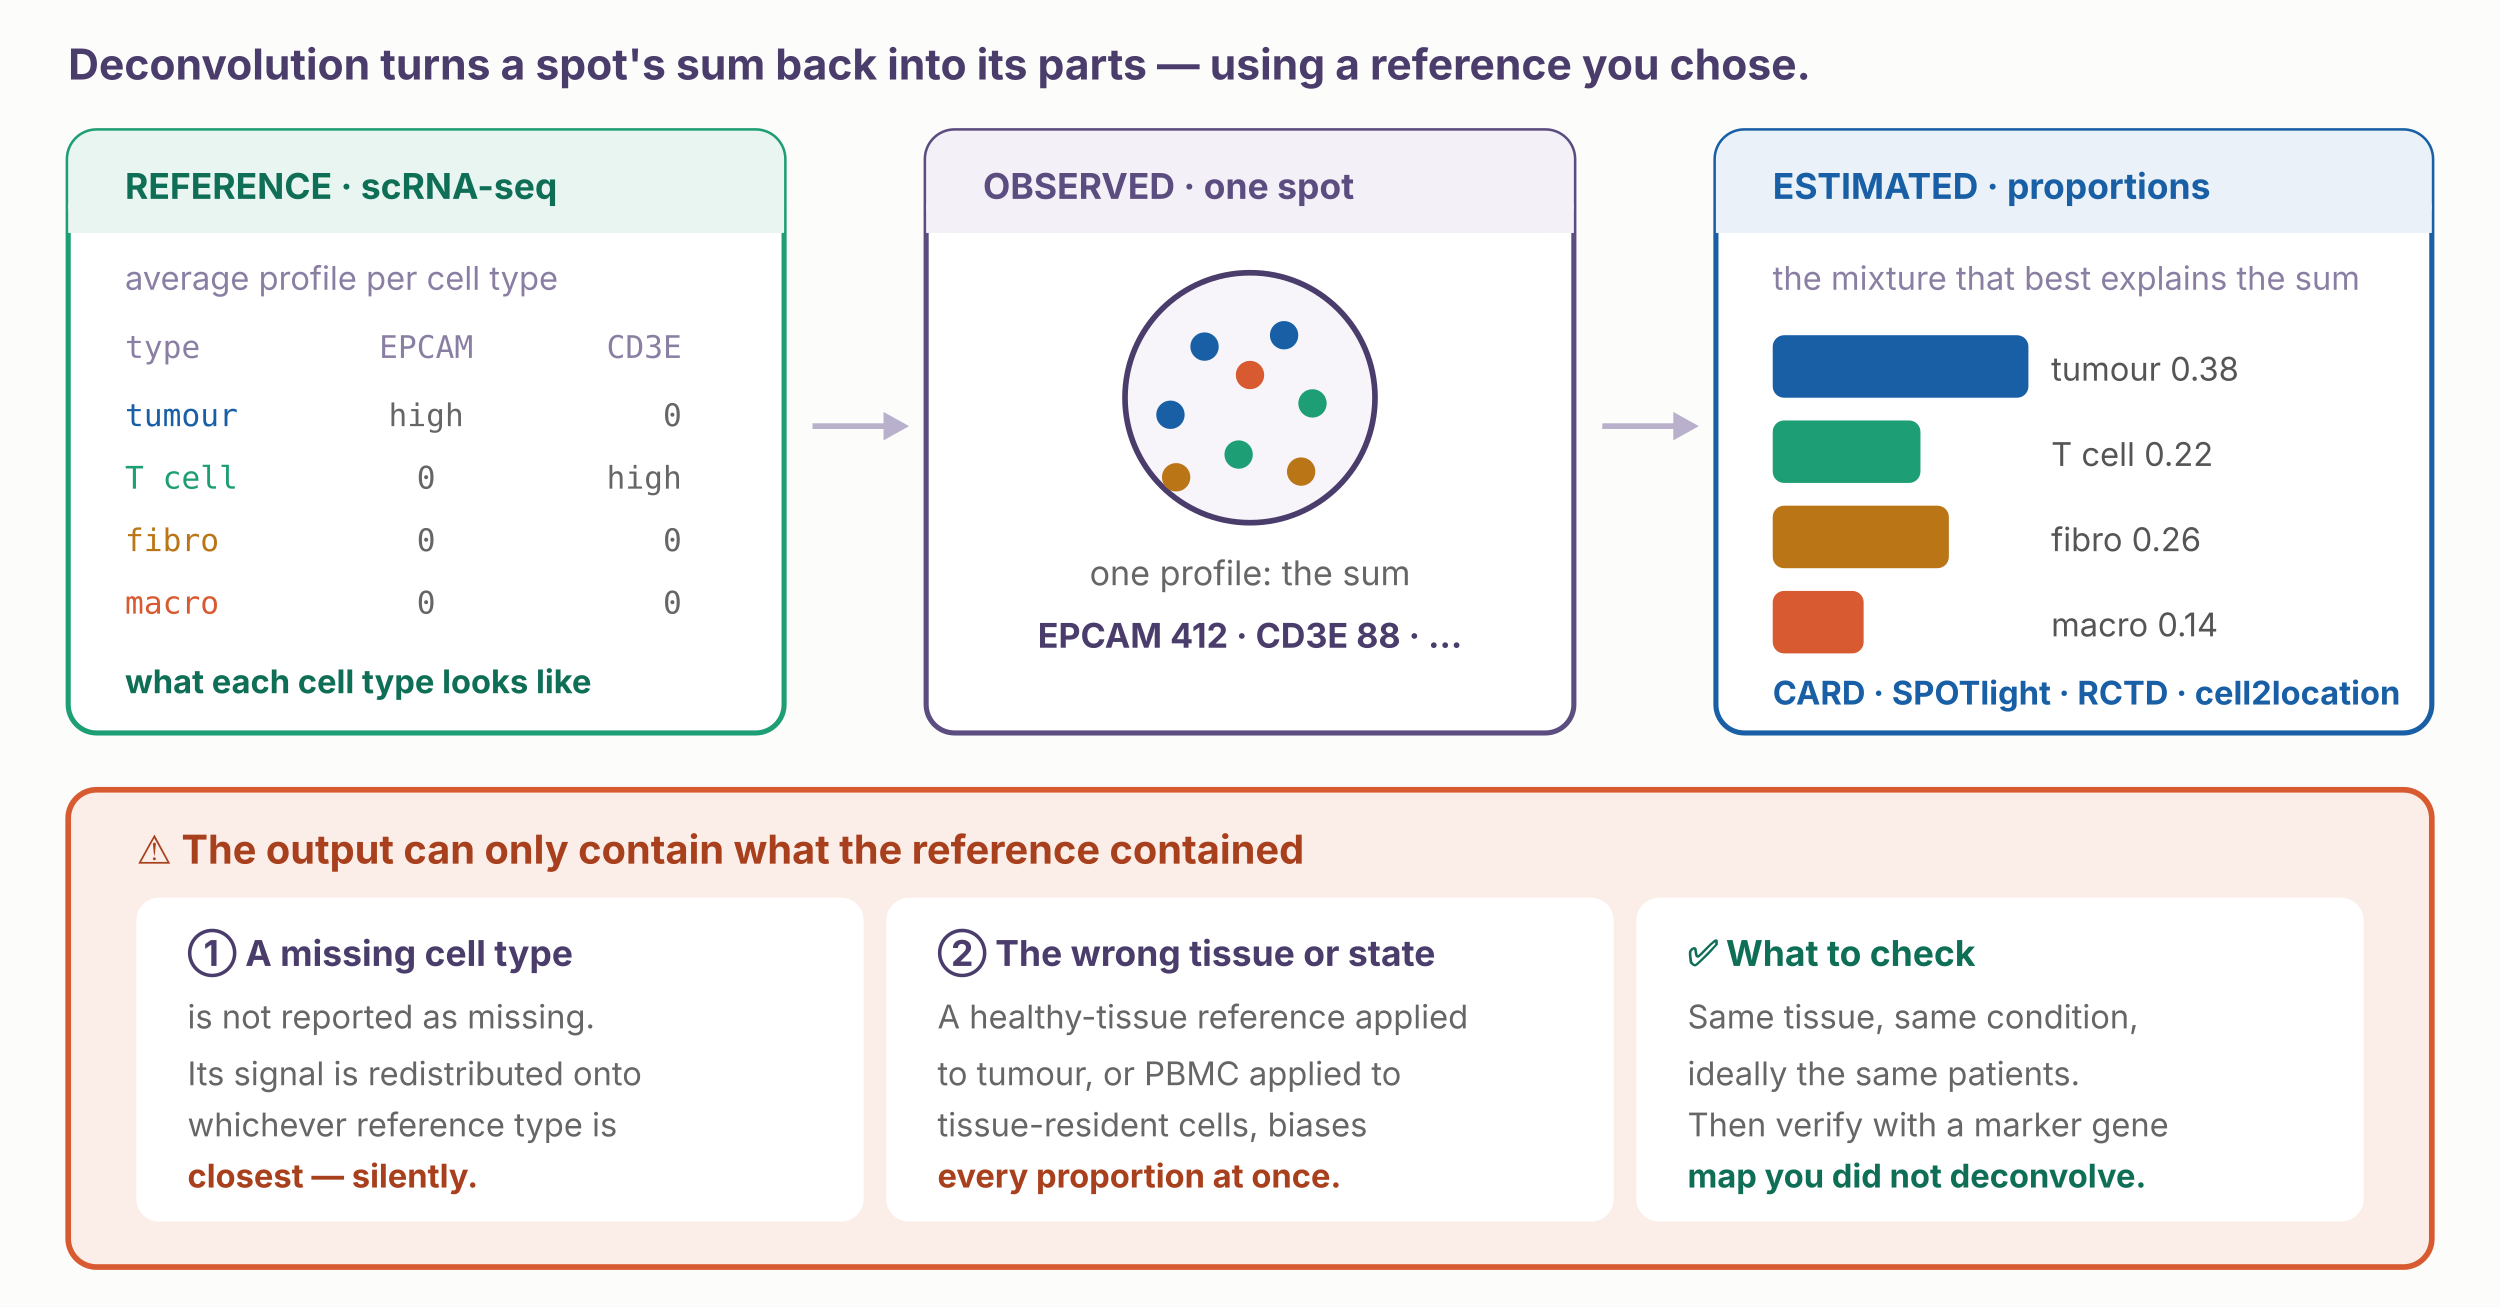
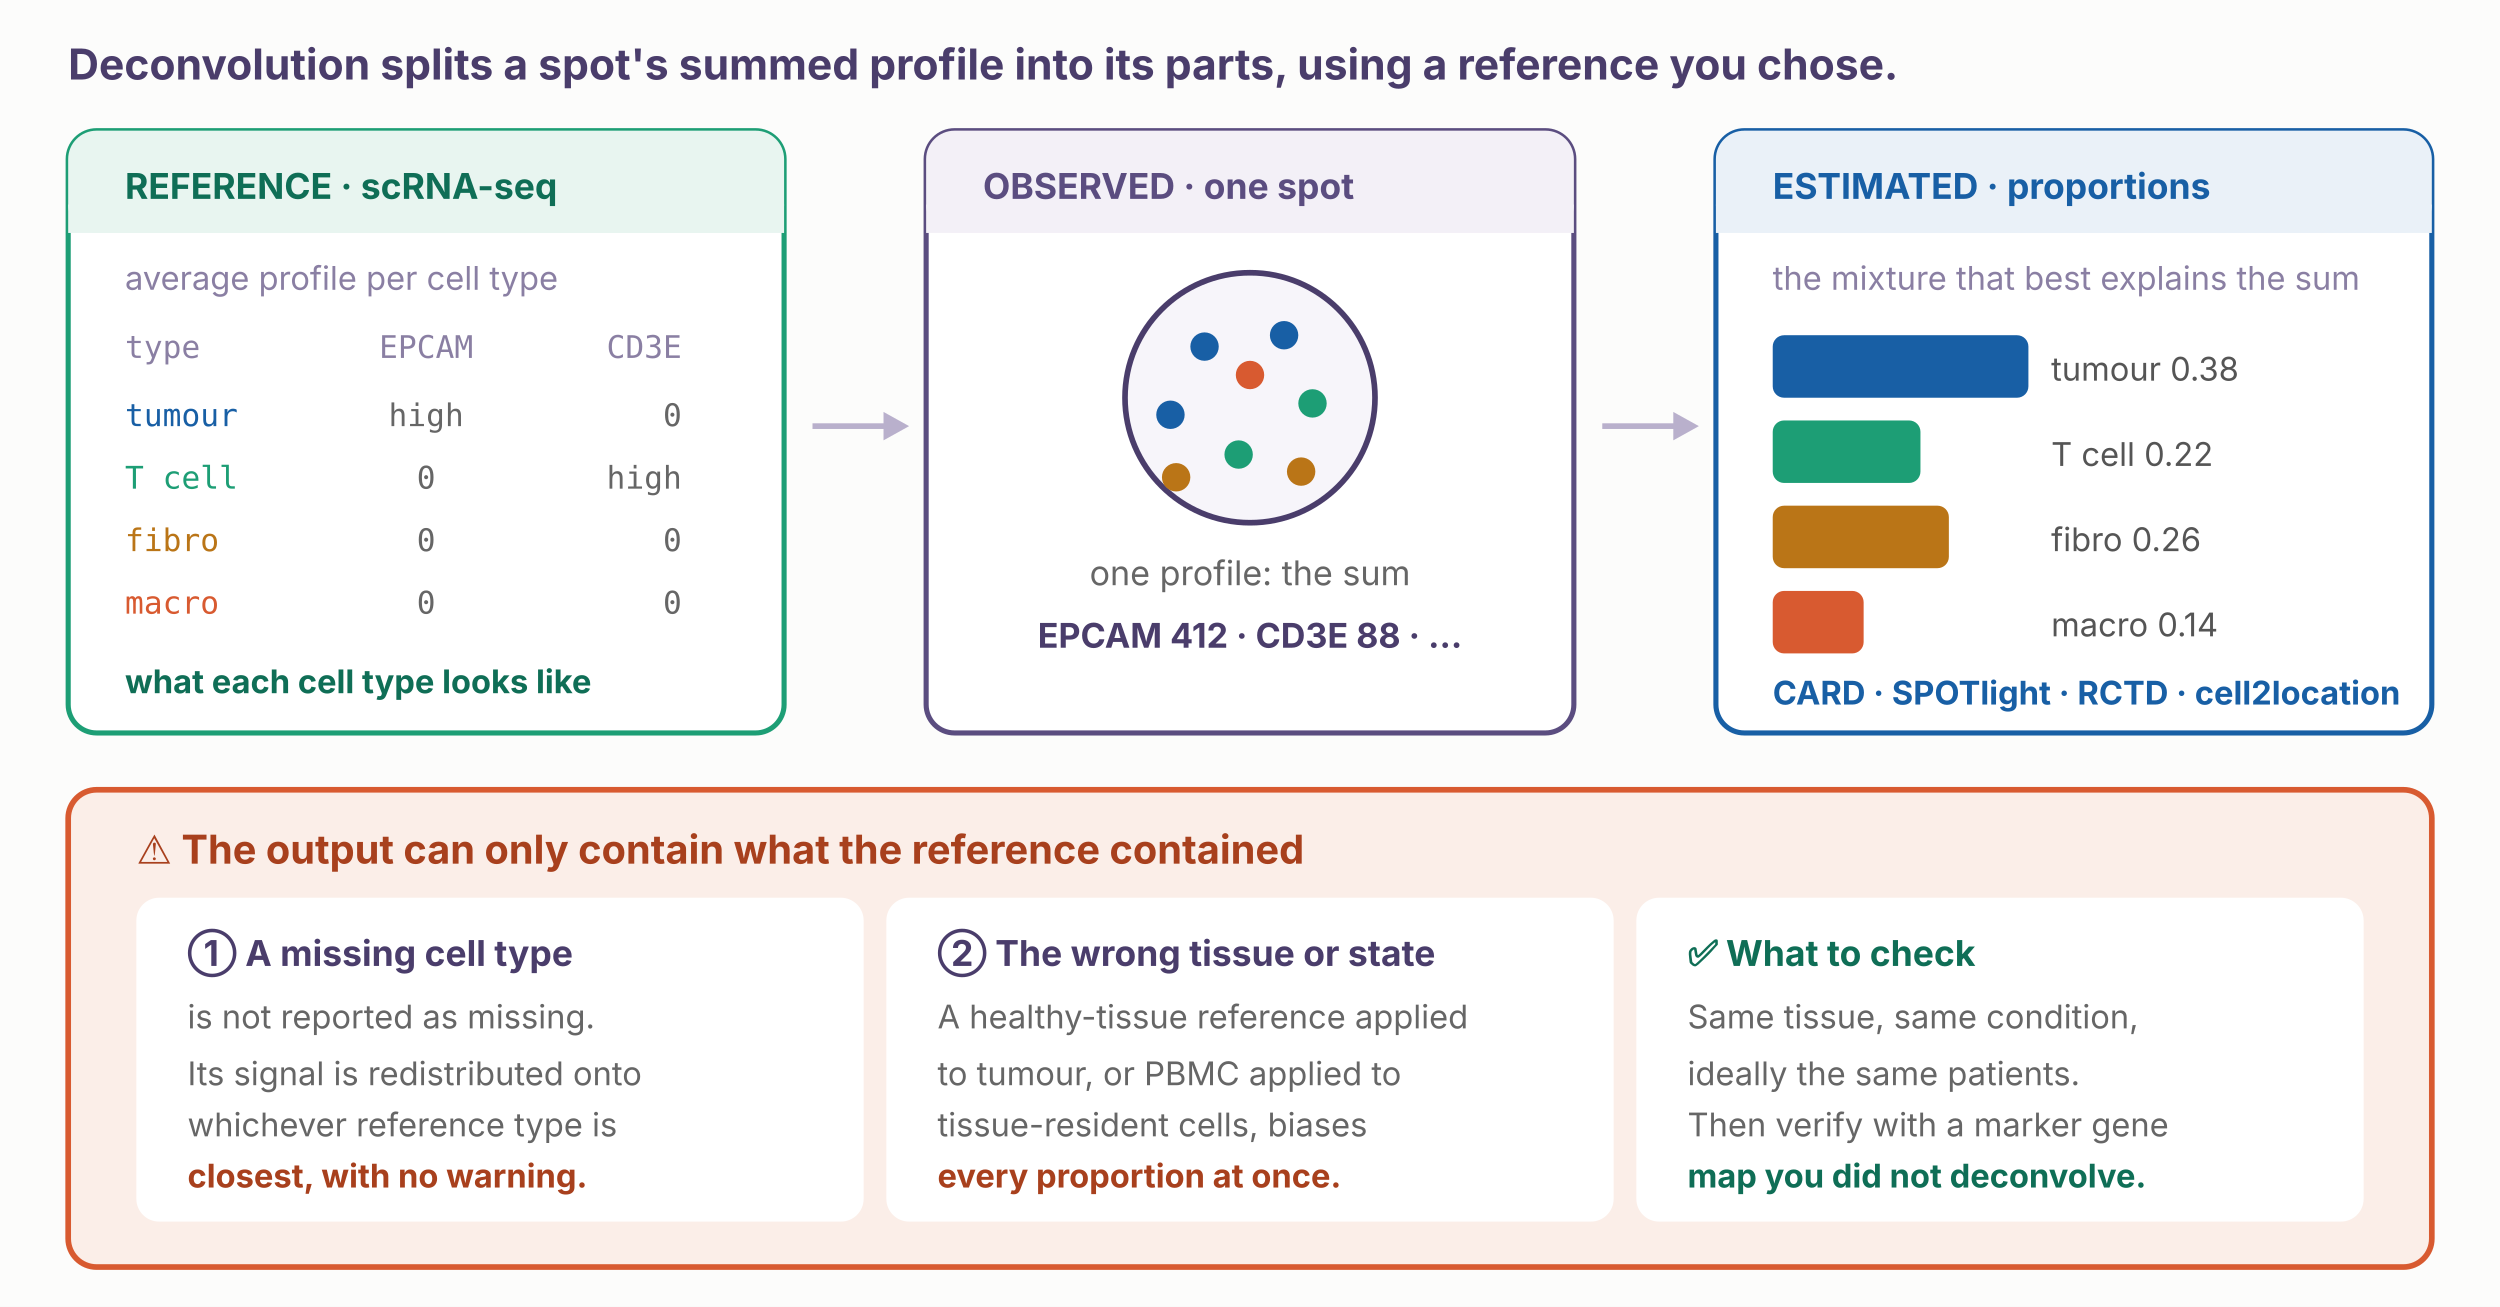
<svg xmlns="http://www.w3.org/2000/svg" viewBox="0 0 880 460" width="880" height="460" font-family="Pretendard, -apple-system, BlinkMacSystemFont, 'Segoe UI', sans-serif">
  <rect width="880" height="460" fill="#fcfcfb" />
-   <text x="24" y="28" font-size="15" font-weight="700" fill="#4A3D6B">Deconvolution turns a spot's sum back into its parts — using a reference you chose.</text>
+   <text x="24" y="28" font-size="15" font-weight="700" fill="#4A3D6B">Deconvolution splits a spot's summed profile into its parts, using a reference you chose.</text>
  <rect x="24" y="46" width="252" height="212" rx="10" fill="#ffffff" stroke="#1D9E75" stroke-width="1.8" />
  <rect x="24" y="46" width="252" height="36" rx="10" fill="#e8f5f0" />
  <rect x="24" y="72" width="252" height="10" fill="#e8f5f0" />
  <text x="44" y="70" font-size="12.5" font-weight="700" fill="#0F6E56">REFERENCE · scRNA-seq</text>
  <text x="44" y="102" font-size="11.5" fill="#8A7FA3">average profile per cell type</text>
  <g font-family="monospace" font-size="11">
    <text x="44" y="126" fill="#8A7FA3">type</text>
    <text x="150" y="126" fill="#8A7FA3" text-anchor="middle">EPCAM</text>
    <text x="240" y="126" fill="#8A7FA3" text-anchor="end">CD3E</text>
    <text x="44" y="150" fill="#185FA5">tumour</text>
    <text x="150" y="150" fill="#666" text-anchor="middle">high</text>
    <text x="240" y="150" fill="#666" text-anchor="end">0</text>
    <text x="44" y="172" fill="#1D9E75">T cell</text>
    <text x="150" y="172" fill="#666" text-anchor="middle">0</text>
    <text x="240" y="172" fill="#666" text-anchor="end">high</text>
    <text x="44" y="194" fill="#BA7517">fibro</text>
    <text x="150" y="194" fill="#666" text-anchor="middle">0</text>
    <text x="240" y="194" fill="#666" text-anchor="end">0</text>
    <text x="44" y="216" fill="#D85A30">macro</text>
    <text x="150" y="216" fill="#666" text-anchor="middle">0</text>
    <text x="240" y="216" fill="#666" text-anchor="end">0</text>
  </g>
  <text x="44" y="244" font-size="11.5" font-weight="700" fill="#0F6E56">what each cell type looks like</text>
  <path d="M286 150 L312 150" stroke="#b9b0cc" stroke-width="2" />
  <path d="M320 150 l-9 -5 v10 z" fill="#b9b0cc" />
  <rect x="326" y="46" width="228" height="212" rx="10" fill="#ffffff" stroke="#5B4D80" stroke-width="1.8" />
  <rect x="326" y="46" width="228" height="36" rx="10" fill="#f3f0f7" />
  <rect x="326" y="72" width="228" height="10" fill="#f3f0f7" />
  <text x="346" y="70" font-size="12.5" font-weight="700" fill="#5B4D80">OBSERVED · one spot</text>
  <circle cx="440" cy="140" r="44" fill="#f7f5fa" stroke="#4A3D6B" stroke-width="2" />
  <circle cx="424" cy="122" r="5" fill="#185FA5" />
  <circle cx="452" cy="118" r="5" fill="#185FA5" />
  <circle cx="412" cy="146" r="5" fill="#185FA5" />
  <circle cx="462" cy="142" r="5" fill="#1D9E75" />
  <circle cx="436" cy="160" r="5" fill="#1D9E75" />
  <circle cx="414" cy="168" r="5" fill="#BA7517" />
  <circle cx="458" cy="166" r="5" fill="#BA7517" />
  <circle cx="440" cy="132" r="5" fill="#D85A30" />
  <text x="440" y="206" font-size="12" fill="#666" text-anchor="middle">one profile: the sum</text>
  <text x="440" y="228" font-size="12" font-weight="700" fill="#4A3D6B" text-anchor="middle">EPCAM 412 · CD3E 88 · …</text>
  <path d="M564 150 L590 150" stroke="#b9b0cc" stroke-width="2" />
  <path d="M598 150 l-9 -5 v10 z" fill="#b9b0cc" />
  <rect x="604" y="46" width="252" height="212" rx="10" fill="#ffffff" stroke="#185FA5" stroke-width="1.8" />
  <rect x="604" y="46" width="252" height="36" rx="10" fill="#eaf1f8" />
  <rect x="604" y="72" width="252" height="10" fill="#eaf1f8" />
  <text x="624" y="70" font-size="12.5" font-weight="700" fill="#185FA5">ESTIMATED · proportions</text>
  <text x="624" y="102" font-size="11.5" fill="#8A7FA3">the mixture that best explains the sum</text>
  <g>
    <rect x="624" y="118" width="90" height="22" rx="4" fill="#185FA5" />
    <text x="722" y="134" font-size="11.5" fill="#555">tumour 0.38</text>
    <rect x="624" y="148" width="52" height="22" rx="4" fill="#1D9E75" />
    <text x="722" y="164" font-size="11.5" fill="#555">T cell 0.22</text>
    <rect x="624" y="178" width="62" height="22" rx="4" fill="#BA7517" />
    <text x="722" y="194" font-size="11.5" fill="#555">fibro 0.26</text>
    <rect x="624" y="208" width="32" height="22" rx="4" fill="#D85A30" />
    <text x="722" y="224" font-size="11.5" fill="#555">macro 0.14</text>
  </g>
  <text x="624" y="248" font-size="11.5" font-weight="700" fill="#185FA5">CARD · SPOTlight · RCTD · cell2location</text>
  <rect x="24" y="278" width="832" height="168" rx="10" fill="#fbeee8" stroke="#D85A30" stroke-width="2" />
  <text x="48" y="304" font-size="14" font-weight="700" fill="#a8401d">⚠️ The output can only contain what the reference contained</text>
  <rect x="48" y="316" width="256" height="114" rx="8" fill="#ffffff" />
  <text x="66" y="340" font-size="12.5" font-weight="700" fill="#4A3D6B">① A missing cell type</text>
  <text x="66" y="362" font-size="11.5" fill="#666">is not reported as missing.</text>
  <text x="66" y="382" font-size="11.5" fill="#666">Its signal is redistributed onto</text>
  <text x="66" y="400" font-size="11.5" fill="#666">whichever reference type is</text>
-   <text x="66" y="418" font-size="11.5" font-weight="700" fill="#a8401d">closest — silently.</text>
+   <text x="66" y="418" font-size="11.5" font-weight="700" fill="#a8401d">closest, with no warning.</text>
  <rect x="312" y="316" width="256" height="114" rx="8" fill="#ffffff" />
  <text x="330" y="340" font-size="12.5" font-weight="700" fill="#4A3D6B">② The wrong tissue or state</text>
  <text x="330" y="362" font-size="11.5" fill="#666">A healthy-tissue reference applied</text>
  <text x="330" y="382" font-size="11.5" fill="#666">to tumour, or PBMC applied to</text>
  <text x="330" y="400" font-size="11.5" fill="#666">tissue-resident cells, biases</text>
  <text x="330" y="418" font-size="11.5" font-weight="700" fill="#a8401d">every proportion at once.</text>
  <rect x="576" y="316" width="256" height="114" rx="8" fill="#ffffff" />
  <text x="594" y="340" font-size="12.5" font-weight="700" fill="#0F6E56">✅ What to check</text>
  <text x="594" y="362" font-size="11.5" fill="#666">Same tissue, same condition,</text>
  <text x="594" y="382" font-size="11.5" fill="#666">ideally the same patients.</text>
  <text x="594" y="400" font-size="11.5" fill="#666">Then verify with a marker gene</text>
  <text x="594" y="418" font-size="11.5" font-weight="700" fill="#0F6E56">map you did not deconvolve.</text>
</svg>
